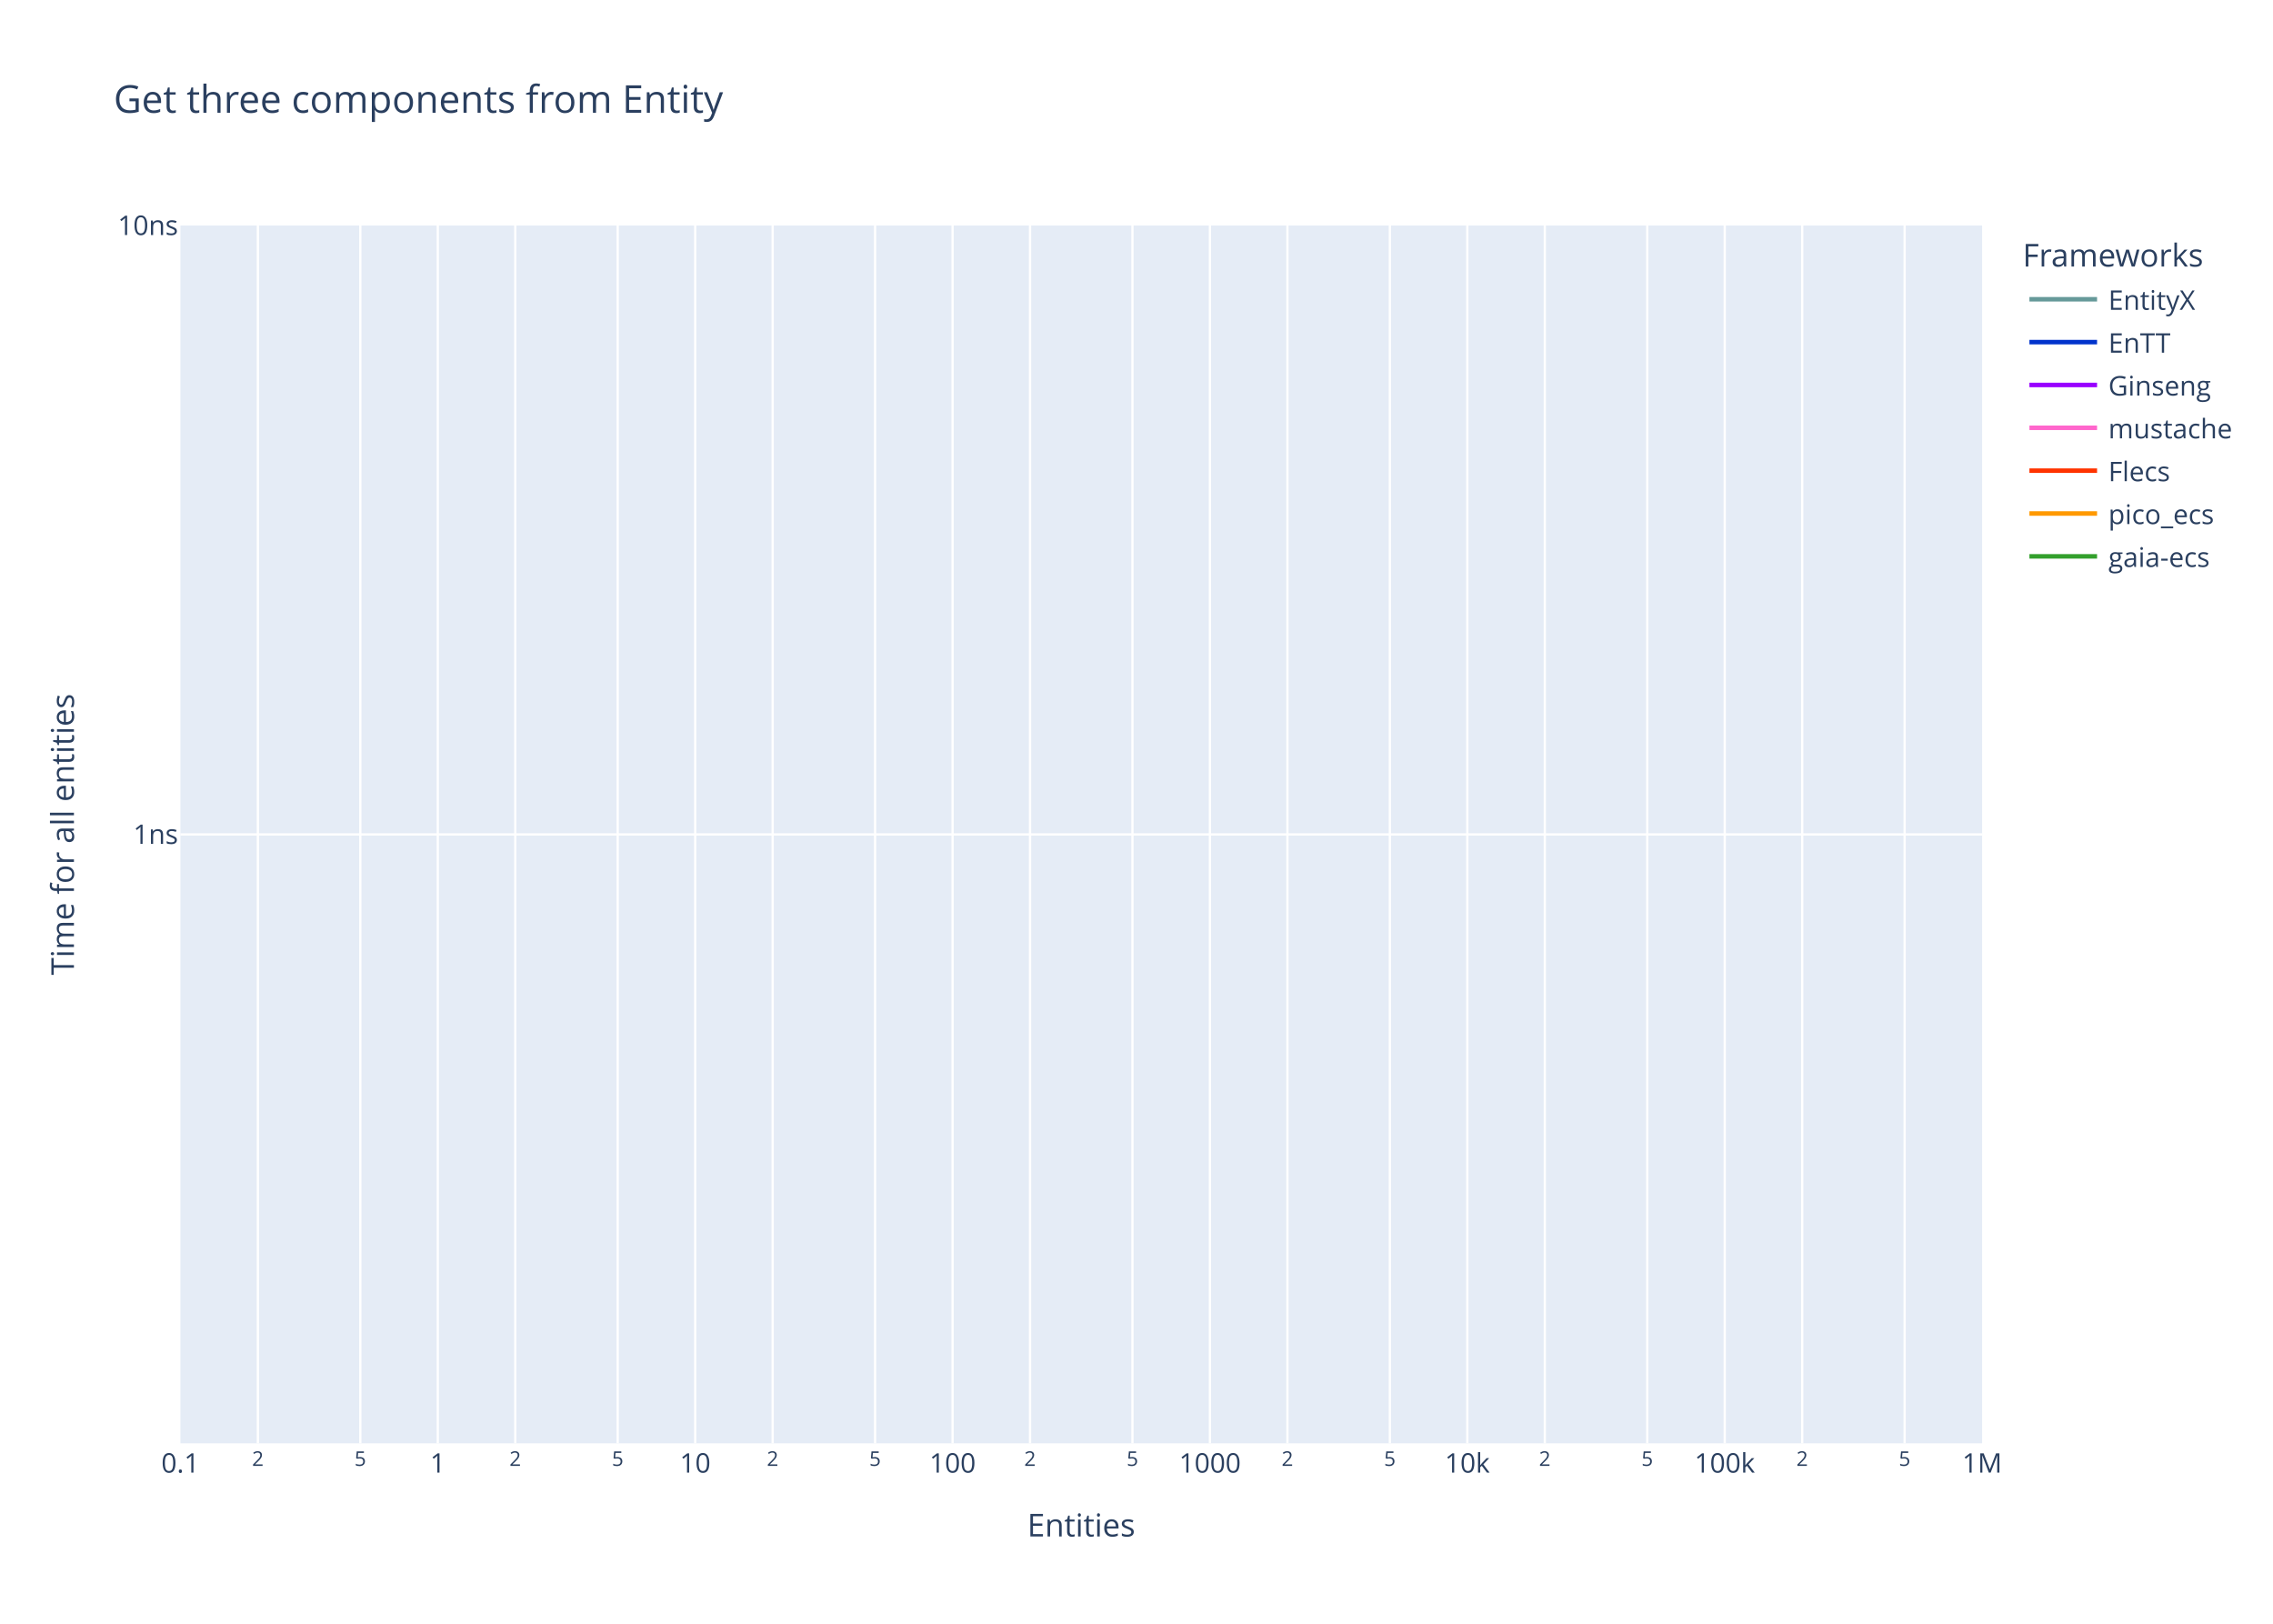
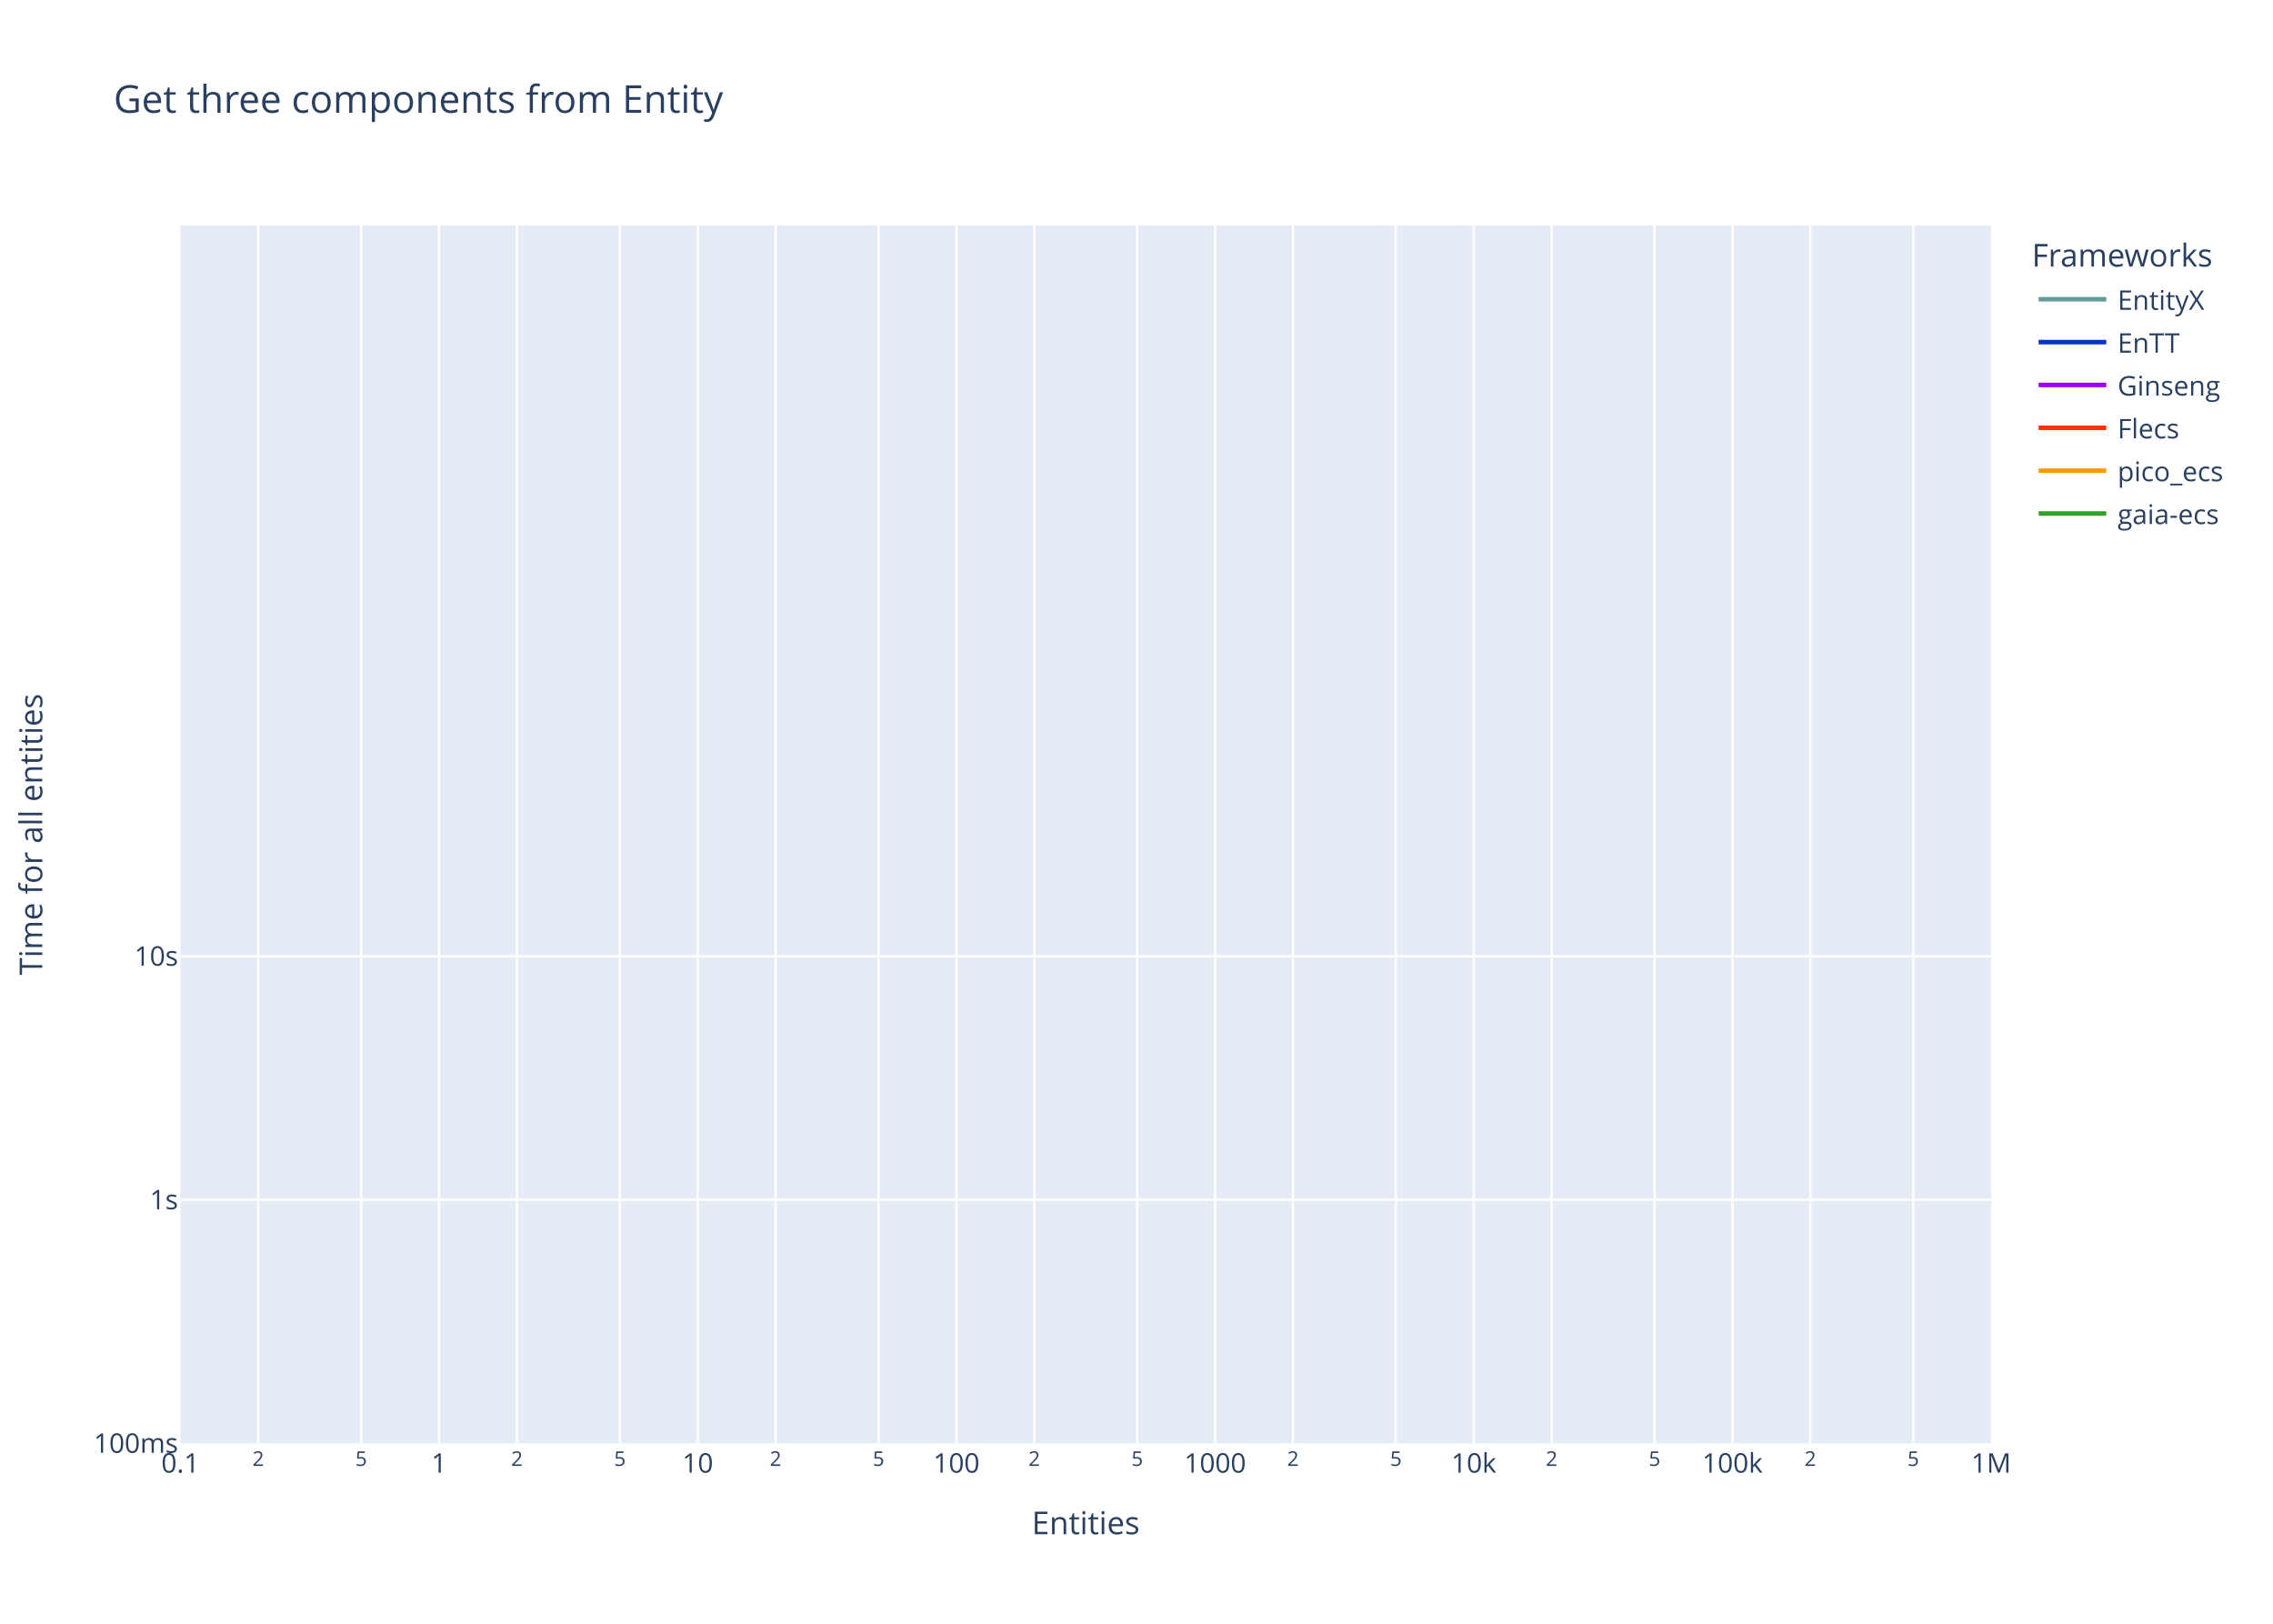
<svg xmlns="http://www.w3.org/2000/svg" class="main-svg" width="1008" height="720" style="" viewBox="0 0 1008 720">
  <rect x="0" y="0" width="1008" height="720" style="fill: rgb(255, 255, 255); fill-opacity: 1;" />
-   <defs id="defs-847dcf">
+   <defs id="defs-72ca34">
    <g class="clips">
-       <clipPath id="clip847dcfxyplot" class="plotclip">
-         <rect width="799" height="540" />
+       <clipPath id="clip72ca34xyplot" class="plotclip">
+         <rect width="803" height="540" />
      </clipPath>
-       <clipPath class="axesclip" id="clip847dcfx">
-         <rect x="80" y="0" width="799" height="720" />
+       <clipPath class="axesclip" id="clip72ca34x">
+         <rect x="80" y="0" width="803" height="720" />
      </clipPath>
-       <clipPath class="axesclip" id="clip847dcfy">
+       <clipPath class="axesclip" id="clip72ca34y">
        <rect x="0" y="100" width="1008" height="540" />
      </clipPath>
-       <clipPath class="axesclip" id="clip847dcfxy">
-         <rect x="80" y="100" width="799" height="540" />
+       <clipPath class="axesclip" id="clip72ca34xy">
+         <rect x="80" y="100" width="803" height="540" />
      </clipPath>
    </g>
    <g class="gradients" />
    <g class="patterns" />
  </defs>
  <g class="bglayer">
-     <rect class="bg" x="80" y="100" width="799" height="540" style="fill: rgb(229, 236, 246); fill-opacity: 1; stroke-width: 0;" />
+     <rect class="bg" x="80" y="100" width="803" height="540" style="fill: rgb(229, 236, 246); fill-opacity: 1; stroke-width: 0;" />
  </g>
  <g class="layer-below">
    <g class="imagelayer" />
    <g class="shapelayer" />
  </g>
  <g class="cartesianlayer">
    <g class="subplot xy">
      <g class="layer-subplot">
        <g class="shapelayer" />
        <g class="imagelayer" />
      </g>
      <g class="minor-gridlayer">
        <g class="x" />
        <g class="y" />
      </g>
      <g class="gridlayer">
        <g class="x">
-           <path class="xgrid crisp" transform="translate(114.36,0)" d="M0,100v540" style="stroke: rgb(255, 255, 255); stroke-opacity: 1; stroke-width: 1px;" />
-           <path class="xgrid crisp" transform="translate(159.78,0)" d="M0,100v540" style="stroke: rgb(255, 255, 255); stroke-opacity: 1; stroke-width: 1px;" />
-           <path class="xgrid crisp" transform="translate(194.14,0)" d="M0,100v540" style="stroke: rgb(255, 255, 255); stroke-opacity: 1; stroke-width: 1px;" />
-           <path class="xgrid crisp" transform="translate(228.5,0)" d="M0,100v540" style="stroke: rgb(255, 255, 255); stroke-opacity: 1; stroke-width: 1px;" />
-           <path class="xgrid crisp" transform="translate(273.93,0)" d="M0,100v540" style="stroke: rgb(255, 255, 255); stroke-opacity: 1; stroke-width: 1px;" />
-           <path class="xgrid crisp" transform="translate(308.29,0)" d="M0,100v540" style="stroke: rgb(255, 255, 255); stroke-opacity: 1; stroke-width: 1px;" />
-           <path class="xgrid crisp" transform="translate(342.65,0)" d="M0,100v540" style="stroke: rgb(255, 255, 255); stroke-opacity: 1; stroke-width: 1px;" />
-           <path class="xgrid crisp" transform="translate(388.07,0)" d="M0,100v540" style="stroke: rgb(255, 255, 255); stroke-opacity: 1; stroke-width: 1px;" />
-           <path class="xgrid crisp" transform="translate(422.43,0)" d="M0,100v540" style="stroke: rgb(255, 255, 255); stroke-opacity: 1; stroke-width: 1px;" />
-           <path class="xgrid crisp" transform="translate(456.79,0)" d="M0,100v540" style="stroke: rgb(255, 255, 255); stroke-opacity: 1; stroke-width: 1px;" />
-           <path class="xgrid crisp" transform="translate(502.21,0)" d="M0,100v540" style="stroke: rgb(255, 255, 255); stroke-opacity: 1; stroke-width: 1px;" />
-           <path class="xgrid crisp" transform="translate(536.57,0)" d="M0,100v540" style="stroke: rgb(255, 255, 255); stroke-opacity: 1; stroke-width: 1px;" />
-           <path class="xgrid crisp" transform="translate(570.93,0)" d="M0,100v540" style="stroke: rgb(255, 255, 255); stroke-opacity: 1; stroke-width: 1px;" />
-           <path class="xgrid crisp" transform="translate(616.35,0)" d="M0,100v540" style="stroke: rgb(255, 255, 255); stroke-opacity: 1; stroke-width: 1px;" />
-           <path class="xgrid crisp" transform="translate(650.71,0)" d="M0,100v540" style="stroke: rgb(255, 255, 255); stroke-opacity: 1; stroke-width: 1px;" />
-           <path class="xgrid crisp" transform="translate(685.07,0)" d="M0,100v540" style="stroke: rgb(255, 255, 255); stroke-opacity: 1; stroke-width: 1px;" />
-           <path class="xgrid crisp" transform="translate(730.5,0)" d="M0,100v540" style="stroke: rgb(255, 255, 255); stroke-opacity: 1; stroke-width: 1px;" />
-           <path class="xgrid crisp" transform="translate(764.86,0)" d="M0,100v540" style="stroke: rgb(255, 255, 255); stroke-opacity: 1; stroke-width: 1px;" />
-           <path class="xgrid crisp" transform="translate(799.22,0)" d="M0,100v540" style="stroke: rgb(255, 255, 255); stroke-opacity: 1; stroke-width: 1px;" />
-           <path class="xgrid crisp" transform="translate(844.64,0)" d="M0,100v540" style="stroke: rgb(255, 255, 255); stroke-opacity: 1; stroke-width: 1px;" />
+           <path class="xgrid crisp" transform="translate(114.53,0)" d="M0,100v540" style="stroke: rgb(255, 255, 255); stroke-opacity: 1; stroke-width: 1px;" />
+           <path class="xgrid crisp" transform="translate(160.18,0)" d="M0,100v540" style="stroke: rgb(255, 255, 255); stroke-opacity: 1; stroke-width: 1px;" />
+           <path class="xgrid crisp" transform="translate(194.71,0)" d="M0,100v540" style="stroke: rgb(255, 255, 255); stroke-opacity: 1; stroke-width: 1px;" />
+           <path class="xgrid crisp" transform="translate(229.25,0)" d="M0,100v540" style="stroke: rgb(255, 255, 255); stroke-opacity: 1; stroke-width: 1px;" />
+           <path class="xgrid crisp" transform="translate(274.9,0)" d="M0,100v540" style="stroke: rgb(255, 255, 255); stroke-opacity: 1; stroke-width: 1px;" />
+           <path class="xgrid crisp" transform="translate(309.43,0)" d="M0,100v540" style="stroke: rgb(255, 255, 255); stroke-opacity: 1; stroke-width: 1px;" />
+           <path class="xgrid crisp" transform="translate(343.96,0)" d="M0,100v540" style="stroke: rgb(255, 255, 255); stroke-opacity: 1; stroke-width: 1px;" />
+           <path class="xgrid crisp" transform="translate(389.61,0)" d="M0,100v540" style="stroke: rgb(255, 255, 255); stroke-opacity: 1; stroke-width: 1px;" />
+           <path class="xgrid crisp" transform="translate(424.14,0)" d="M0,100v540" style="stroke: rgb(255, 255, 255); stroke-opacity: 1; stroke-width: 1px;" />
+           <path class="xgrid crisp" transform="translate(458.68,0)" d="M0,100v540" style="stroke: rgb(255, 255, 255); stroke-opacity: 1; stroke-width: 1px;" />
+           <path class="xgrid crisp" transform="translate(504.32,0)" d="M0,100v540" style="stroke: rgb(255, 255, 255); stroke-opacity: 1; stroke-width: 1px;" />
+           <path class="xgrid crisp" transform="translate(538.86,0)" d="M0,100v540" style="stroke: rgb(255, 255, 255); stroke-opacity: 1; stroke-width: 1px;" />
+           <path class="xgrid crisp" transform="translate(573.39,0)" d="M0,100v540" style="stroke: rgb(255, 255, 255); stroke-opacity: 1; stroke-width: 1px;" />
+           <path class="xgrid crisp" transform="translate(619.04,0)" d="M0,100v540" style="stroke: rgb(255, 255, 255); stroke-opacity: 1; stroke-width: 1px;" />
+           <path class="xgrid crisp" transform="translate(653.57,0)" d="M0,100v540" style="stroke: rgb(255, 255, 255); stroke-opacity: 1; stroke-width: 1px;" />
+           <path class="xgrid crisp" transform="translate(688.1,0)" d="M0,100v540" style="stroke: rgb(255, 255, 255); stroke-opacity: 1; stroke-width: 1px;" />
+           <path class="xgrid crisp" transform="translate(733.75,0)" d="M0,100v540" style="stroke: rgb(255, 255, 255); stroke-opacity: 1; stroke-width: 1px;" />
+           <path class="xgrid crisp" transform="translate(768.29,0)" d="M0,100v540" style="stroke: rgb(255, 255, 255); stroke-opacity: 1; stroke-width: 1px;" />
+           <path class="xgrid crisp" transform="translate(802.82,0)" d="M0,100v540" style="stroke: rgb(255, 255, 255); stroke-opacity: 1; stroke-width: 1px;" />
+           <path class="xgrid crisp" transform="translate(848.47,0)" d="M0,100v540" style="stroke: rgb(255, 255, 255); stroke-opacity: 1; stroke-width: 1px;" />
        </g>
        <g class="y">
-           <path class="ygrid crisp" transform="translate(0,370)" d="M80,0h799" style="stroke: rgb(255, 255, 255); stroke-opacity: 1; stroke-width: 1px;" />
+           <path class="ygrid crisp" transform="translate(0,532)" d="M80,0h803" style="stroke: rgb(255, 255, 255); stroke-opacity: 1; stroke-width: 1px;" />
+           <path class="ygrid crisp" transform="translate(0,424)" d="M80,0h803" style="stroke: rgb(255, 255, 255); stroke-opacity: 1; stroke-width: 1px;" />
        </g>
      </g>
      <g class="zerolinelayer" />
      <g class="layer-between">
        <g class="shapelayer" />
        <g class="imagelayer" />
      </g>
      <path class="xlines-below" />
      <path class="ylines-below" />
      <g class="overlines-below" />
      <g class="xaxislayer-below" />
      <g class="yaxislayer-below" />
      <g class="overaxes-below" />
      <g class="overplot">
-         <g class="xy" transform="translate(80,100)" clip-path="url(#clip847dcfxyplot)">
+         <g class="xy" transform="translate(80,100)" clip-path="url(#clip72ca34xyplot)">
          <g class="scatterlayer mlayer">
-             <g class="trace scatter traceccce77" style="stroke-miterlimit: 2; opacity: 1;">
-               <g class="fills" />
-               <g class="errorbars" />
-               <g class="lines">
-                 <path class="js-line" d="M-15980,11340" style="vector-effect: none; fill: none; stroke: rgb(102, 153, 153); stroke-opacity: 1; stroke-width: 2px; opacity: 1;" />
-               </g>
-               <g class="points" />
-               <g class="text" />
-             </g>
-             <g class="trace scatter tracea27a4a" style="stroke-miterlimit: 2; opacity: 1;">
-               <g class="fills" />
-               <g class="errorbars" />
-               <g class="lines">
-                 <path class="js-line" d="M-15980,270" style="vector-effect: none; fill: none; stroke: rgb(0, 51, 204); stroke-opacity: 1; stroke-width: 2px; opacity: 1;" />
-               </g>
-               <g class="points" />
-               <g class="text" />
-             </g>
-             <g class="trace scatter tracefd75c2" style="stroke-miterlimit: 2; opacity: 1;">
-               <g class="fills" />
-               <g class="errorbars" />
-               <g class="lines">
-                 <path class="js-line" d="M-15980,270" style="vector-effect: none; fill: none; stroke: rgb(153, 0, 255); stroke-opacity: 1; stroke-width: 2px; opacity: 1;" />
-               </g>
-               <g class="points" />
-               <g class="text" />
-             </g>
-             <g class="trace scatter trace0eb415" style="stroke-miterlimit: 2; opacity: 1;">
-               <g class="fills" />
-               <g class="errorbars" />
-               <g class="lines">
-                 <path class="js-line" d="M-15980,270" style="vector-effect: none; fill: none; stroke: rgb(255, 102, 204); stroke-opacity: 1; stroke-width: 2px; opacity: 1;" />
-               </g>
-               <g class="points" />
-               <g class="text" />
-             </g>
-             <g class="trace scatter trace774a3a" style="stroke-miterlimit: 2; opacity: 1;">
-               <g class="fills" />
-               <g class="errorbars" />
-               <g class="lines">
-                 <path class="js-line" d="M-15980,270" style="vector-effect: none; fill: none; stroke: rgb(255, 51, 0); stroke-opacity: 1; stroke-width: 2px; opacity: 1;" />
-               </g>
-               <g class="points" />
-               <g class="text" />
-             </g>
-             <g class="trace scatter traceb0c0d4" style="stroke-miterlimit: 2; opacity: 1;">
-               <g class="fills" />
-               <g class="errorbars" />
-               <g class="lines">
-                 <path class="js-line" d="M-15980,11340" style="vector-effect: none; fill: none; stroke: rgb(255, 153, 0); stroke-opacity: 1; stroke-width: 2px; opacity: 1;" />
-               </g>
-               <g class="points" />
-               <g class="text" />
-             </g>
-             <g class="trace scatter trace0f8642" style="stroke-miterlimit: 2; opacity: 1;">
-               <g class="fills" />
-               <g class="errorbars" />
-               <g class="lines">
-                 <path class="js-line" d="M-15980,11340" style="vector-effect: none; fill: none; stroke: rgb(51, 160, 44); stroke-opacity: 1; stroke-width: 2px; opacity: 1;" />
+             <g class="trace scatter trace1064c5" style="stroke-miterlimit: 2; opacity: 1;">
+               <g class="fills" />
+               <g class="errorbars" />
+               <g class="lines">
+                 <path class="js-line" d="M-16060,11340" style="vector-effect: none; fill: none; stroke: rgb(102, 153, 153); stroke-opacity: 1; stroke-width: 2px; opacity: 1;" />
+               </g>
+               <g class="points" />
+               <g class="text" />
+             </g>
+             <g class="trace scatter tracee7e50f" style="stroke-miterlimit: 2; opacity: 1;">
+               <g class="fills" />
+               <g class="errorbars" />
+               <g class="lines">
+                 <path class="js-line" d="M-16060,11340" style="vector-effect: none; fill: none; stroke: rgb(0, 51, 204); stroke-opacity: 1; stroke-width: 2px; opacity: 1;" />
+               </g>
+               <g class="points" />
+               <g class="text" />
+             </g>
+             <g class="trace scatter tracedb4413" style="stroke-miterlimit: 2; opacity: 1;">
+               <g class="fills" />
+               <g class="errorbars" />
+               <g class="lines">
+                 <path class="js-line" d="M-16060,11340" style="vector-effect: none; fill: none; stroke: rgb(153, 0, 255); stroke-opacity: 1; stroke-width: 2px; opacity: 1;" />
+               </g>
+               <g class="points" />
+               <g class="text" />
+             </g>
+             <g class="trace scatter trace525f4e" style="stroke-miterlimit: 2; opacity: 1;">
+               <g class="fills" />
+               <g class="errorbars" />
+               <g class="lines">
+                 <path class="js-line" d="M-16060,11340" style="vector-effect: none; fill: none; stroke: rgb(255, 51, 0); stroke-opacity: 1; stroke-width: 2px; opacity: 1;" />
+               </g>
+               <g class="points" />
+               <g class="text" />
+             </g>
+             <g class="trace scatter trace78b92a" style="stroke-miterlimit: 2; opacity: 1;">
+               <g class="fills" />
+               <g class="errorbars" />
+               <g class="lines">
+                 <path class="js-line" d="M-16060,11340" style="vector-effect: none; fill: none; stroke: rgb(255, 153, 0); stroke-opacity: 1; stroke-width: 2px; opacity: 1;" />
+               </g>
+               <g class="points" />
+               <g class="text" />
+             </g>
+             <g class="trace scatter trace5b4e00" style="stroke-miterlimit: 2; opacity: 1;">
+               <g class="fills" />
+               <g class="errorbars" />
+               <g class="lines">
+                 <path class="js-line" d="M-16060,11340" style="vector-effect: none; fill: none; stroke: rgb(51, 160, 44); stroke-opacity: 1; stroke-width: 2px; opacity: 1;" />
              </g>
              <g class="points" />
              <g class="text" />
            </g>
          </g>
        </g>
      </g>
      <path class="xlines-above crisp" d="M0,0" style="fill: none;" />
      <path class="ylines-above crisp" d="M0,0" style="fill: none;" />
      <g class="overlines-above" />
      <g class="xaxislayer-above">
        <g class="xtick">
          <text text-anchor="middle" x="0" y="653" transform="translate(80,0)" style="font-family: 'Open Sans', verdana, arial, sans-serif; font-size: 12px; fill: rgb(42, 63, 95); fill-opacity: 1; white-space: pre; opacity: 1;">0.1</text>
        </g>
        <g class="xtick">
-           <text text-anchor="middle" x="0" y="650" style="font-family: 'Open Sans', verdana, arial, sans-serif; font-size: 9px; fill: rgb(42, 63, 95); fill-opacity: 1; white-space: pre; opacity: 1;" transform="translate(114.36,0)">2</text>
-         </g>
-         <g class="xtick">
-           <text text-anchor="middle" x="0" y="650" style="font-family: 'Open Sans', verdana, arial, sans-serif; font-size: 9px; fill: rgb(42, 63, 95); fill-opacity: 1; white-space: pre; opacity: 1;" transform="translate(159.78,0)">5</text>
-         </g>
-         <g class="xtick">
-           <text text-anchor="middle" x="0" y="653" style="font-family: 'Open Sans', verdana, arial, sans-serif; font-size: 12px; fill: rgb(42, 63, 95); fill-opacity: 1; white-space: pre; opacity: 1;" transform="translate(194.14,0)">1</text>
-         </g>
-         <g class="xtick">
-           <text text-anchor="middle" x="0" y="650" style="font-family: 'Open Sans', verdana, arial, sans-serif; font-size: 9px; fill: rgb(42, 63, 95); fill-opacity: 1; white-space: pre; opacity: 1;" transform="translate(228.5,0)">2</text>
-         </g>
-         <g class="xtick">
-           <text text-anchor="middle" x="0" y="650" style="font-family: 'Open Sans', verdana, arial, sans-serif; font-size: 9px; fill: rgb(42, 63, 95); fill-opacity: 1; white-space: pre; opacity: 1;" transform="translate(273.93,0)">5</text>
-         </g>
-         <g class="xtick">
-           <text text-anchor="middle" x="0" y="653" style="font-family: 'Open Sans', verdana, arial, sans-serif; font-size: 12px; fill: rgb(42, 63, 95); fill-opacity: 1; white-space: pre; opacity: 1;" transform="translate(308.29,0)">10</text>
-         </g>
-         <g class="xtick">
-           <text text-anchor="middle" x="0" y="650" style="font-family: 'Open Sans', verdana, arial, sans-serif; font-size: 9px; fill: rgb(42, 63, 95); fill-opacity: 1; white-space: pre; opacity: 1;" transform="translate(342.65,0)">2</text>
-         </g>
-         <g class="xtick">
-           <text text-anchor="middle" x="0" y="650" style="font-family: 'Open Sans', verdana, arial, sans-serif; font-size: 9px; fill: rgb(42, 63, 95); fill-opacity: 1; white-space: pre; opacity: 1;" transform="translate(388.07,0)">5</text>
-         </g>
-         <g class="xtick">
-           <text text-anchor="middle" x="0" y="653" style="font-family: 'Open Sans', verdana, arial, sans-serif; font-size: 12px; fill: rgb(42, 63, 95); fill-opacity: 1; white-space: pre; opacity: 1;" transform="translate(422.43,0)">100</text>
-         </g>
-         <g class="xtick">
-           <text text-anchor="middle" x="0" y="650" style="font-family: 'Open Sans', verdana, arial, sans-serif; font-size: 9px; fill: rgb(42, 63, 95); fill-opacity: 1; white-space: pre; opacity: 1;" transform="translate(456.79,0)">2</text>
-         </g>
-         <g class="xtick">
-           <text text-anchor="middle" x="0" y="650" style="font-family: 'Open Sans', verdana, arial, sans-serif; font-size: 9px; fill: rgb(42, 63, 95); fill-opacity: 1; white-space: pre; opacity: 1;" transform="translate(502.21,0)">5</text>
-         </g>
-         <g class="xtick">
-           <text text-anchor="middle" x="0" y="653" style="font-family: 'Open Sans', verdana, arial, sans-serif; font-size: 12px; fill: rgb(42, 63, 95); fill-opacity: 1; white-space: pre; opacity: 1;" transform="translate(536.57,0)">1000</text>
-         </g>
-         <g class="xtick">
-           <text text-anchor="middle" x="0" y="650" style="font-family: 'Open Sans', verdana, arial, sans-serif; font-size: 9px; fill: rgb(42, 63, 95); fill-opacity: 1; white-space: pre; opacity: 1;" transform="translate(570.93,0)">2</text>
-         </g>
-         <g class="xtick">
-           <text text-anchor="middle" x="0" y="650" style="font-family: 'Open Sans', verdana, arial, sans-serif; font-size: 9px; fill: rgb(42, 63, 95); fill-opacity: 1; white-space: pre; opacity: 1;" transform="translate(616.35,0)">5</text>
-         </g>
-         <g class="xtick">
-           <text text-anchor="middle" x="0" y="653" style="font-family: 'Open Sans', verdana, arial, sans-serif; font-size: 12px; fill: rgb(42, 63, 95); fill-opacity: 1; white-space: pre; opacity: 1;" transform="translate(650.71,0)">10k</text>
-         </g>
-         <g class="xtick">
-           <text text-anchor="middle" x="0" y="650" style="font-family: 'Open Sans', verdana, arial, sans-serif; font-size: 9px; fill: rgb(42, 63, 95); fill-opacity: 1; white-space: pre; opacity: 1;" transform="translate(685.07,0)">2</text>
-         </g>
-         <g class="xtick">
-           <text text-anchor="middle" x="0" y="650" style="font-family: 'Open Sans', verdana, arial, sans-serif; font-size: 9px; fill: rgb(42, 63, 95); fill-opacity: 1; white-space: pre; opacity: 1;" transform="translate(730.5,0)">5</text>
-         </g>
-         <g class="xtick">
-           <text text-anchor="middle" x="0" y="653" style="font-family: 'Open Sans', verdana, arial, sans-serif; font-size: 12px; fill: rgb(42, 63, 95); fill-opacity: 1; white-space: pre; opacity: 1;" transform="translate(764.86,0)">100k</text>
-         </g>
-         <g class="xtick">
-           <text text-anchor="middle" x="0" y="650" style="font-family: 'Open Sans', verdana, arial, sans-serif; font-size: 9px; fill: rgb(42, 63, 95); fill-opacity: 1; white-space: pre; opacity: 1;" transform="translate(799.22,0)">2</text>
-         </g>
-         <g class="xtick">
-           <text text-anchor="middle" x="0" y="650" style="font-family: 'Open Sans', verdana, arial, sans-serif; font-size: 9px; fill: rgb(42, 63, 95); fill-opacity: 1; white-space: pre; opacity: 1;" transform="translate(844.64,0)">5</text>
-         </g>
-         <g class="xtick">
-           <text text-anchor="middle" x="0" y="653" style="font-family: 'Open Sans', verdana, arial, sans-serif; font-size: 12px; fill: rgb(42, 63, 95); fill-opacity: 1; white-space: pre; opacity: 1;" transform="translate(879,0)">1M</text>
+           <text text-anchor="middle" x="0" y="650" style="font-family: 'Open Sans', verdana, arial, sans-serif; font-size: 9px; fill: rgb(42, 63, 95); fill-opacity: 1; white-space: pre; opacity: 1;" transform="translate(114.53,0)">2</text>
+         </g>
+         <g class="xtick">
+           <text text-anchor="middle" x="0" y="650" style="font-family: 'Open Sans', verdana, arial, sans-serif; font-size: 9px; fill: rgb(42, 63, 95); fill-opacity: 1; white-space: pre; opacity: 1;" transform="translate(160.18,0)">5</text>
+         </g>
+         <g class="xtick">
+           <text text-anchor="middle" x="0" y="653" style="font-family: 'Open Sans', verdana, arial, sans-serif; font-size: 12px; fill: rgb(42, 63, 95); fill-opacity: 1; white-space: pre; opacity: 1;" transform="translate(194.71,0)">1</text>
+         </g>
+         <g class="xtick">
+           <text text-anchor="middle" x="0" y="650" style="font-family: 'Open Sans', verdana, arial, sans-serif; font-size: 9px; fill: rgb(42, 63, 95); fill-opacity: 1; white-space: pre; opacity: 1;" transform="translate(229.25,0)">2</text>
+         </g>
+         <g class="xtick">
+           <text text-anchor="middle" x="0" y="650" style="font-family: 'Open Sans', verdana, arial, sans-serif; font-size: 9px; fill: rgb(42, 63, 95); fill-opacity: 1; white-space: pre; opacity: 1;" transform="translate(274.9,0)">5</text>
+         </g>
+         <g class="xtick">
+           <text text-anchor="middle" x="0" y="653" style="font-family: 'Open Sans', verdana, arial, sans-serif; font-size: 12px; fill: rgb(42, 63, 95); fill-opacity: 1; white-space: pre; opacity: 1;" transform="translate(309.43,0)">10</text>
+         </g>
+         <g class="xtick">
+           <text text-anchor="middle" x="0" y="650" style="font-family: 'Open Sans', verdana, arial, sans-serif; font-size: 9px; fill: rgb(42, 63, 95); fill-opacity: 1; white-space: pre; opacity: 1;" transform="translate(343.96,0)">2</text>
+         </g>
+         <g class="xtick">
+           <text text-anchor="middle" x="0" y="650" style="font-family: 'Open Sans', verdana, arial, sans-serif; font-size: 9px; fill: rgb(42, 63, 95); fill-opacity: 1; white-space: pre; opacity: 1;" transform="translate(389.61,0)">5</text>
+         </g>
+         <g class="xtick">
+           <text text-anchor="middle" x="0" y="653" style="font-family: 'Open Sans', verdana, arial, sans-serif; font-size: 12px; fill: rgb(42, 63, 95); fill-opacity: 1; white-space: pre; opacity: 1;" transform="translate(424.14,0)">100</text>
+         </g>
+         <g class="xtick">
+           <text text-anchor="middle" x="0" y="650" style="font-family: 'Open Sans', verdana, arial, sans-serif; font-size: 9px; fill: rgb(42, 63, 95); fill-opacity: 1; white-space: pre; opacity: 1;" transform="translate(458.68,0)">2</text>
+         </g>
+         <g class="xtick">
+           <text text-anchor="middle" x="0" y="650" style="font-family: 'Open Sans', verdana, arial, sans-serif; font-size: 9px; fill: rgb(42, 63, 95); fill-opacity: 1; white-space: pre; opacity: 1;" transform="translate(504.32,0)">5</text>
+         </g>
+         <g class="xtick">
+           <text text-anchor="middle" x="0" y="653" style="font-family: 'Open Sans', verdana, arial, sans-serif; font-size: 12px; fill: rgb(42, 63, 95); fill-opacity: 1; white-space: pre; opacity: 1;" transform="translate(538.86,0)">1000</text>
+         </g>
+         <g class="xtick">
+           <text text-anchor="middle" x="0" y="650" style="font-family: 'Open Sans', verdana, arial, sans-serif; font-size: 9px; fill: rgb(42, 63, 95); fill-opacity: 1; white-space: pre; opacity: 1;" transform="translate(573.39,0)">2</text>
+         </g>
+         <g class="xtick">
+           <text text-anchor="middle" x="0" y="650" style="font-family: 'Open Sans', verdana, arial, sans-serif; font-size: 9px; fill: rgb(42, 63, 95); fill-opacity: 1; white-space: pre; opacity: 1;" transform="translate(619.04,0)">5</text>
+         </g>
+         <g class="xtick">
+           <text text-anchor="middle" x="0" y="653" style="font-family: 'Open Sans', verdana, arial, sans-serif; font-size: 12px; fill: rgb(42, 63, 95); fill-opacity: 1; white-space: pre; opacity: 1;" transform="translate(653.57,0)">10k</text>
+         </g>
+         <g class="xtick">
+           <text text-anchor="middle" x="0" y="650" style="font-family: 'Open Sans', verdana, arial, sans-serif; font-size: 9px; fill: rgb(42, 63, 95); fill-opacity: 1; white-space: pre; opacity: 1;" transform="translate(688.1,0)">2</text>
+         </g>
+         <g class="xtick">
+           <text text-anchor="middle" x="0" y="650" style="font-family: 'Open Sans', verdana, arial, sans-serif; font-size: 9px; fill: rgb(42, 63, 95); fill-opacity: 1; white-space: pre; opacity: 1;" transform="translate(733.75,0)">5</text>
+         </g>
+         <g class="xtick">
+           <text text-anchor="middle" x="0" y="653" style="font-family: 'Open Sans', verdana, arial, sans-serif; font-size: 12px; fill: rgb(42, 63, 95); fill-opacity: 1; white-space: pre; opacity: 1;" transform="translate(768.29,0)">100k</text>
+         </g>
+         <g class="xtick">
+           <text text-anchor="middle" x="0" y="650" style="font-family: 'Open Sans', verdana, arial, sans-serif; font-size: 9px; fill: rgb(42, 63, 95); fill-opacity: 1; white-space: pre; opacity: 1;" transform="translate(802.82,0)">2</text>
+         </g>
+         <g class="xtick">
+           <text text-anchor="middle" x="0" y="650" style="font-family: 'Open Sans', verdana, arial, sans-serif; font-size: 9px; fill: rgb(42, 63, 95); fill-opacity: 1; white-space: pre; opacity: 1;" transform="translate(848.47,0)">5</text>
+         </g>
+         <g class="xtick">
+           <text text-anchor="middle" x="0" y="653" style="font-family: 'Open Sans', verdana, arial, sans-serif; font-size: 12px; fill: rgb(42, 63, 95); fill-opacity: 1; white-space: pre; opacity: 1;" transform="translate(883,0)">1M</text>
        </g>
      </g>
      <g class="yaxislayer-above">
        <g class="ytick">
-           <text text-anchor="end" x="79" y="4.2" transform="translate(0,370)" style="font-family: 'Open Sans', verdana, arial, sans-serif; font-size: 12px; fill: rgb(42, 63, 95); fill-opacity: 1; white-space: pre; opacity: 1;">1ns</text>
+           <text text-anchor="end" x="79" y="4.2" transform="translate(0,640)" style="font-family: 'Open Sans', verdana, arial, sans-serif; font-size: 12px; fill: rgb(42, 63, 95); fill-opacity: 1; white-space: pre; opacity: 1;">100ms</text>
        </g>
        <g class="ytick">
-           <text text-anchor="end" x="79" y="4.2" style="font-family: 'Open Sans', verdana, arial, sans-serif; font-size: 12px; fill: rgb(42, 63, 95); fill-opacity: 1; white-space: pre; opacity: 1;" transform="translate(0,100)">10ns</text>
+           <text text-anchor="end" x="79" y="4.2" style="font-family: 'Open Sans', verdana, arial, sans-serif; font-size: 12px; fill: rgb(42, 63, 95); fill-opacity: 1; white-space: pre; opacity: 1;" transform="translate(0,532)">1s</text>
+         </g>
+         <g class="ytick">
+           <text text-anchor="end" x="79" y="4.2" style="font-family: 'Open Sans', verdana, arial, sans-serif; font-size: 12px; fill: rgb(42, 63, 95); fill-opacity: 1; white-space: pre; opacity: 1;" transform="translate(0,424)">10s</text>
        </g>
      </g>
      <g class="overaxes-above" />
    </g>
  </g>
  <g class="polarlayer" />
  <g class="smithlayer" />
  <g class="ternarylayer" />
  <g class="geolayer" />
  <g class="funnelarealayer" />
  <g class="pielayer" />
  <g class="iciclelayer" />
  <g class="treemaplayer" />
  <g class="sunburstlayer" />
  <g class="glimages" />
-   <defs id="topdefs-847dcf">
+   <defs id="topdefs-72ca34">
    <g class="clips" />
-     <clipPath id="legend847dcf">
-       <rect width="101" height="162" x="0" y="0" />
+     <clipPath id="legend72ca34">
+       <rect width="97" height="143" x="0" y="0" />
    </clipPath>
  </defs>
  <g class="layer-above">
    <g class="imagelayer" />
    <g class="shapelayer" />
  </g>
  <g class="infolayer">
-     <g class="legend" pointer-events="all" transform="translate(894.98,100)">
-       <rect class="bg" shape-rendering="crispEdges" width="101" height="162" x="0" y="0" style="stroke: rgb(68, 68, 68); stroke-opacity: 1; fill: rgb(255, 255, 255); fill-opacity: 1; stroke-width: 0px;" />
-       <g class="scrollbox" transform="" clip-path="url(#legend847dcf)">
+     <g class="legend" pointer-events="all" transform="translate(899.06,100)">
+       <rect class="bg" shape-rendering="crispEdges" width="97" height="143" x="0" y="0" style="stroke: rgb(68, 68, 68); stroke-opacity: 1; fill: rgb(255, 255, 255); fill-opacity: 1; stroke-width: 0px;" />
+       <g class="scrollbox" transform="" clip-path="url(#legend72ca34)">
        <text class="legendtitletext" text-anchor="start" x="2" y="18.2" style="font-family: 'Open Sans', verdana, arial, sans-serif; font-size: 14px; fill: rgb(42, 63, 95); fill-opacity: 1; white-space: pre;">Frameworks</text>
        <g class="groups" transform="">
          <g class="traces" transform="translate(0,32.7)" style="opacity: 1;">
            <text class="legendtext" text-anchor="start" x="40" y="4.68" style="font-family: 'Open Sans', verdana, arial, sans-serif; font-size: 12px; fill: rgb(42, 63, 95); fill-opacity: 1; white-space: pre;">EntityX</text>
            <g class="layers" style="opacity: 1;">
              <g class="legendfill" />
              <g class="legendlines">
                <path class="js-line" d="M5,0h30" style="fill: none; stroke: rgb(102, 153, 153); stroke-opacity: 1; stroke-width: 2px;" />
              </g>
              <g class="legendsymbols">
                <g class="legendpoints" />
              </g>
            </g>
-             <rect class="legendtoggle" x="0" y="-9.5" width="95.25" height="19" style="fill: rgb(0, 0, 0); fill-opacity: 0;" />
+             <rect class="legendtoggle" x="0" y="-9.5" width="91.125" height="19" style="fill: rgb(0, 0, 0); fill-opacity: 0;" />
          </g>
        </g>
        <g class="groups" transform="">
          <g class="traces" transform="translate(0,51.7)" style="opacity: 1;">
            <text class="legendtext" text-anchor="start" x="40" y="4.68" style="font-family: 'Open Sans', verdana, arial, sans-serif; font-size: 12px; fill: rgb(42, 63, 95); fill-opacity: 1; white-space: pre;">EnTT</text>
            <g class="layers" style="opacity: 1;">
              <g class="legendfill" />
              <g class="legendlines">
                <path class="js-line" d="M5,0h30" style="fill: none; stroke: rgb(0, 51, 204); stroke-opacity: 1; stroke-width: 2px;" />
              </g>
              <g class="legendsymbols">
                <g class="legendpoints" />
              </g>
            </g>
-             <rect class="legendtoggle" x="0" y="-9.5" width="95.25" height="19" style="fill: rgb(0, 0, 0); fill-opacity: 0;" />
+             <rect class="legendtoggle" x="0" y="-9.5" width="91.125" height="19" style="fill: rgb(0, 0, 0); fill-opacity: 0;" />
          </g>
        </g>
        <g class="groups" transform="">
          <g class="traces" transform="translate(0,70.7)" style="opacity: 1;">
            <text class="legendtext" text-anchor="start" x="40" y="4.68" style="font-family: 'Open Sans', verdana, arial, sans-serif; font-size: 12px; fill: rgb(42, 63, 95); fill-opacity: 1; white-space: pre;">Ginseng</text>
            <g class="layers" style="opacity: 1;">
              <g class="legendfill" />
              <g class="legendlines">
                <path class="js-line" d="M5,0h30" style="fill: none; stroke: rgb(153, 0, 255); stroke-opacity: 1; stroke-width: 2px;" />
              </g>
              <g class="legendsymbols">
                <g class="legendpoints" />
              </g>
            </g>
-             <rect class="legendtoggle" x="0" y="-9.5" width="95.25" height="19" style="fill: rgb(0, 0, 0); fill-opacity: 0;" />
+             <rect class="legendtoggle" x="0" y="-9.5" width="91.125" height="19" style="fill: rgb(0, 0, 0); fill-opacity: 0;" />
          </g>
        </g>
        <g class="groups" transform="">
          <g class="traces" transform="translate(0,89.7)" style="opacity: 1;">
-             <text class="legendtext" text-anchor="start" x="40" y="4.68" style="font-family: 'Open Sans', verdana, arial, sans-serif; font-size: 12px; fill: rgb(42, 63, 95); fill-opacity: 1; white-space: pre;">mustache</text>
-             <g class="layers" style="opacity: 1;">
-               <g class="legendfill" />
-               <g class="legendlines">
-                 <path class="js-line" d="M5,0h30" style="fill: none; stroke: rgb(255, 102, 204); stroke-opacity: 1; stroke-width: 2px;" />
-               </g>
-               <g class="legendsymbols">
-                 <g class="legendpoints" />
-               </g>
-             </g>
-             <rect class="legendtoggle" x="0" y="-9.5" width="95.25" height="19" style="fill: rgb(0, 0, 0); fill-opacity: 0;" />
+             <text class="legendtext" text-anchor="start" x="40" y="4.68" style="font-family: 'Open Sans', verdana, arial, sans-serif; font-size: 12px; fill: rgb(42, 63, 95); fill-opacity: 1; white-space: pre;">Flecs</text>
+             <g class="layers" style="opacity: 1;">
+               <g class="legendfill" />
+               <g class="legendlines">
+                 <path class="js-line" d="M5,0h30" style="fill: none; stroke: rgb(255, 51, 0); stroke-opacity: 1; stroke-width: 2px;" />
+               </g>
+               <g class="legendsymbols">
+                 <g class="legendpoints" />
+               </g>
+             </g>
+             <rect class="legendtoggle" x="0" y="-9.5" width="91.125" height="19" style="fill: rgb(0, 0, 0); fill-opacity: 0;" />
          </g>
        </g>
        <g class="groups" transform="">
          <g class="traces" transform="translate(0,108.7)" style="opacity: 1;">
-             <text class="legendtext" text-anchor="start" x="40" y="4.68" style="font-family: 'Open Sans', verdana, arial, sans-serif; font-size: 12px; fill: rgb(42, 63, 95); fill-opacity: 1; white-space: pre;">Flecs</text>
-             <g class="layers" style="opacity: 1;">
-               <g class="legendfill" />
-               <g class="legendlines">
-                 <path class="js-line" d="M5,0h30" style="fill: none; stroke: rgb(255, 51, 0); stroke-opacity: 1; stroke-width: 2px;" />
-               </g>
-               <g class="legendsymbols">
-                 <g class="legendpoints" />
-               </g>
-             </g>
-             <rect class="legendtoggle" x="0" y="-9.5" width="95.25" height="19" style="fill: rgb(0, 0, 0); fill-opacity: 0;" />
+             <text class="legendtext" text-anchor="start" x="40" y="4.68" style="font-family: 'Open Sans', verdana, arial, sans-serif; font-size: 12px; fill: rgb(42, 63, 95); fill-opacity: 1; white-space: pre;">pico_ecs</text>
+             <g class="layers" style="opacity: 1;">
+               <g class="legendfill" />
+               <g class="legendlines">
+                 <path class="js-line" d="M5,0h30" style="fill: none; stroke: rgb(255, 153, 0); stroke-opacity: 1; stroke-width: 2px;" />
+               </g>
+               <g class="legendsymbols">
+                 <g class="legendpoints" />
+               </g>
+             </g>
+             <rect class="legendtoggle" x="0" y="-9.5" width="91.125" height="19" style="fill: rgb(0, 0, 0); fill-opacity: 0;" />
          </g>
        </g>
        <g class="groups" transform="">
          <g class="traces" transform="translate(0,127.7)" style="opacity: 1;">
-             <text class="legendtext" text-anchor="start" x="40" y="4.68" style="font-family: 'Open Sans', verdana, arial, sans-serif; font-size: 12px; fill: rgb(42, 63, 95); fill-opacity: 1; white-space: pre;">pico_ecs</text>
-             <g class="layers" style="opacity: 1;">
-               <g class="legendfill" />
-               <g class="legendlines">
-                 <path class="js-line" d="M5,0h30" style="fill: none; stroke: rgb(255, 153, 0); stroke-opacity: 1; stroke-width: 2px;" />
-               </g>
-               <g class="legendsymbols">
-                 <g class="legendpoints" />
-               </g>
-             </g>
-             <rect class="legendtoggle" x="0" y="-9.5" width="95.25" height="19" style="fill: rgb(0, 0, 0); fill-opacity: 0;" />
-           </g>
-         </g>
-         <g class="groups" transform="">
-           <g class="traces" transform="translate(0,146.7)" style="opacity: 1;">
            <text class="legendtext" text-anchor="start" x="40" y="4.68" style="font-family: 'Open Sans', verdana, arial, sans-serif; font-size: 12px; fill: rgb(42, 63, 95); fill-opacity: 1; white-space: pre;">gaia-ecs</text>
            <g class="layers" style="opacity: 1;">
              <g class="legendfill" />
              <g class="legendlines">
                <path class="js-line" d="M5,0h30" style="fill: none; stroke: rgb(51, 160, 44); stroke-opacity: 1; stroke-width: 2px;" />
              </g>
              <g class="legendsymbols">
                <g class="legendpoints" />
              </g>
            </g>
-             <rect class="legendtoggle" x="0" y="-9.5" width="95.25" height="19" style="fill: rgb(0, 0, 0); fill-opacity: 0;" />
+             <rect class="legendtoggle" x="0" y="-9.5" width="91.125" height="19" style="fill: rgb(0, 0, 0); fill-opacity: 0;" />
          </g>
        </g>
      </g>
      <rect class="scrollbar" rx="20" ry="3" width="0" height="0" x="0" y="0" style="fill: rgb(128, 139, 164); fill-opacity: 1;" />
    </g>
    <g class="g-gtitle">
      <text class="gtitle" x="50.4" y="50" text-anchor="start" dy="0em" style="opacity: 1; font-family: 'Open Sans', verdana, arial, sans-serif; font-size: 17px; fill: rgb(42, 63, 95); fill-opacity: 1; white-space: pre;">Get three components from Entity</text>
    </g>
    <g class="g-xtitle">
-       <text class="xtitle" x="479.5" y="681.3" text-anchor="middle" style="opacity: 1; font-family: 'Open Sans', verdana, arial, sans-serif; font-size: 14px; fill: rgb(42, 63, 95); fill-opacity: 1; white-space: pre;">Entities</text>
+       <text class="xtitle" x="481.5" y="680.3" text-anchor="middle" style="opacity: 1; font-family: 'Open Sans', verdana, arial, sans-serif; font-size: 14px; fill: rgb(42, 63, 95); fill-opacity: 1; white-space: pre;">Entities</text>
    </g>
    <g class="g-ytitle">
-       <text class="ytitle" transform="rotate(-90,32.7875,370)" x="32.788" y="370" text-anchor="middle" style="opacity: 1; font-family: 'Open Sans', verdana, arial, sans-serif; font-size: 14px; fill: rgb(42, 63, 95); fill-opacity: 1; white-space: pre;">Time for all entities</text>
+       <text class="ytitle" transform="rotate(-90,18.74063,370)" x="18.741" y="370" text-anchor="middle" style="opacity: 1; font-family: 'Open Sans', verdana, arial, sans-serif; font-size: 14px; fill: rgb(42, 63, 95); fill-opacity: 1; white-space: pre;">Time for all entities</text>
    </g>
  </g>
</svg>
